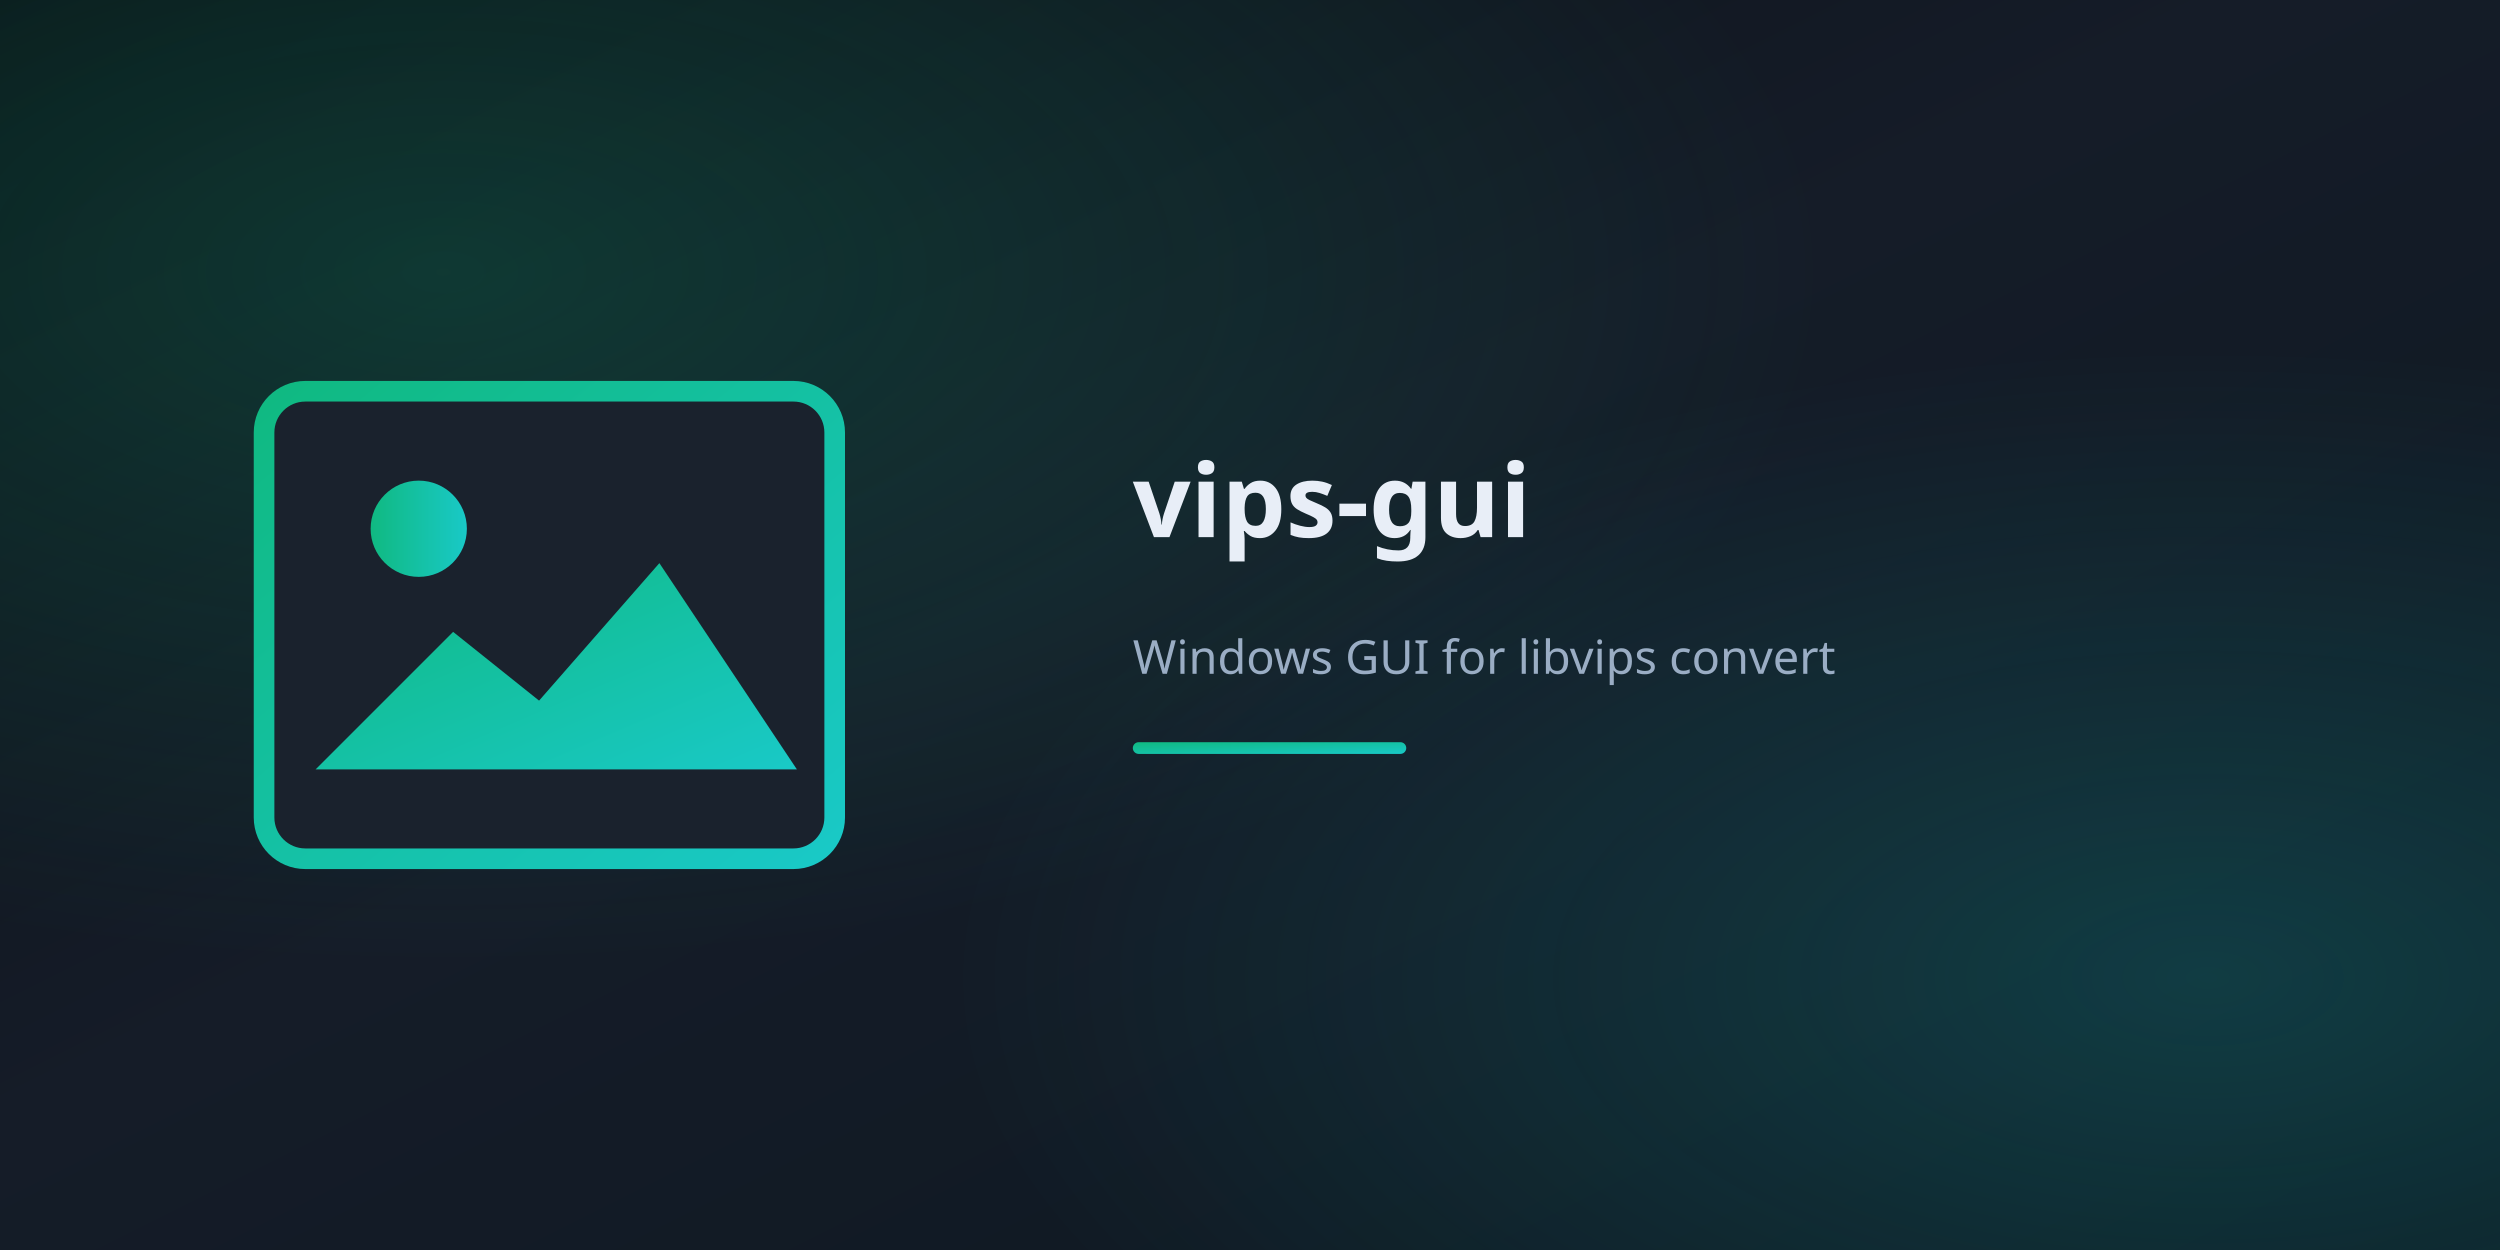
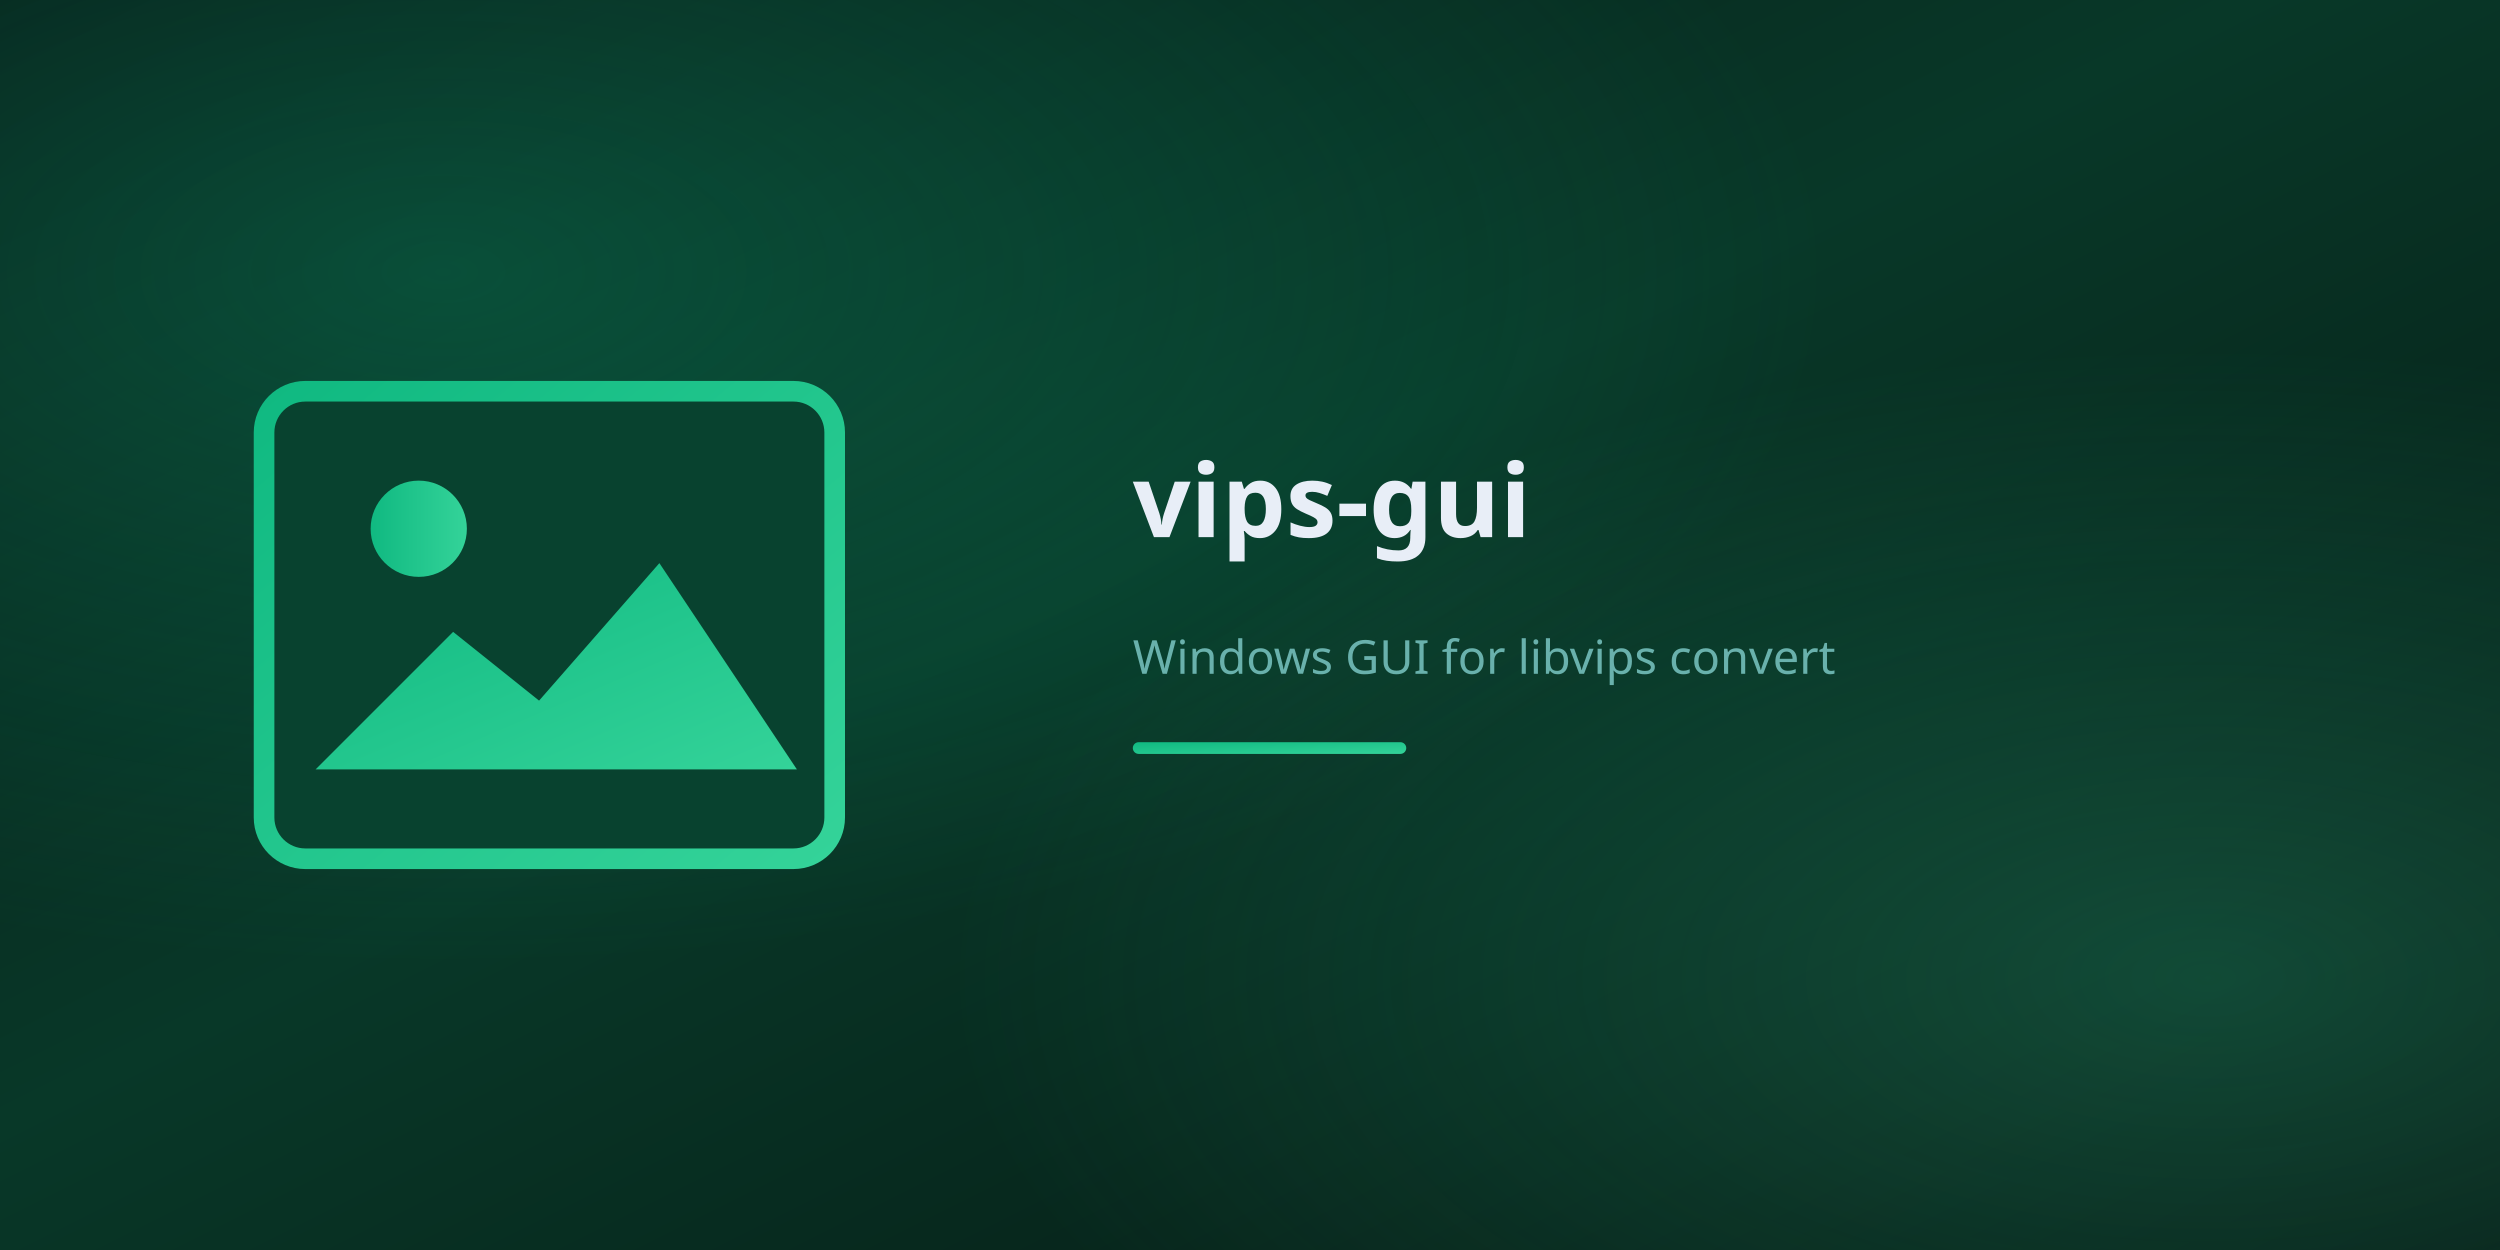
<svg xmlns="http://www.w3.org/2000/svg" viewBox="0 0 1280 640" width="1280" height="640" role="img" aria-label="vips-gui">
  <defs>
    <linearGradient id="ac" x1="0" y1="0" x2="1" y2="1">
      <stop offset="0" stop-color="#10b981" />
-       <stop offset="1" stop-color="#19c9c7" />
+       <stop offset="1" stop-color="#34d399" />
    </linearGradient>
    <linearGradient id="gWarm" x1="0%" y1="0%" x2="100%" y2="0%">
      <stop offset="0%" stop-color="#10b981" />
-       <stop offset="100%" stop-color="#19c9c7" />
+       <stop offset="100%" stop-color="#34d399" />
    </linearGradient>
    <linearGradient id="canvasGrad" x1="0%" y1="0%" x2="100%" y2="100%">
-       <stop offset="0%" stop-color="#0a0e14" />
-       <stop offset="45%" stop-color="#151c28" />
-       <stop offset="100%" stop-color="#0c1820" />
-     </linearGradient>
-     <linearGradient id="bg" x1="0" y1="0" x2="1" y2="1">
-       <stop offset="0" stop-color="#1e1b4b" />
-       <stop offset="0.55" stop-color="#0f3a4a" />
-       <stop offset="1" stop-color="#0f766e" />
+       <stop offset="0%" stop-color="#061714" />
+       <stop offset="45%" stop-color="#083828" />
+       <stop offset="100%" stop-color="#061410" />
    </linearGradient>
    <radialGradient id="glowA" cx="18%" cy="22%" r="55%">
-       <stop offset="0%" stop-color="#10b981" stop-opacity="0.22" />
+       <stop offset="0%" stop-color="#10b981" stop-opacity="0.28" />
      <stop offset="100%" stop-color="#10b981" stop-opacity="0" />
    </radialGradient>
    <radialGradient id="glowB" cx="88%" cy="78%" r="50%">
-       <stop offset="0%" stop-color="#19c9c7" stop-opacity="0.20" />
-       <stop offset="100%" stop-color="#19c9c7" stop-opacity="0" />
+       <stop offset="0%" stop-color="#34d399" stop-opacity="0.24" />
+       <stop offset="100%" stop-color="#34d399" stop-opacity="0" />
    </radialGradient>
  </defs>
  <rect width="1280" height="640" fill="url(#canvasGrad)" />
  <rect width="1280" height="640" fill="url(#glowA)" />
  <rect width="1280" height="640" fill="url(#glowB)" />
  <g transform="translate(56 94.72) scale(0.88)">
-     <rect x="90" y="120" width="332" height="272" rx="24" fill="#1a222d" stroke="url(#ac)" stroke-width="12" />
+     <rect x="90" y="120" width="332" height="272" rx="24" fill="#08422f" stroke="url(#ac)" stroke-width="12" />
    <circle cx="180" cy="200" r="28" fill="url(#gWarm)" />
    <path d="M120 340 L200 260 L250 300 L320 220 L400 340 Z" fill="url(#ac)" />
  </g>
  <text x="580" y="275" font-family="Segoe UI, system-ui, sans-serif" font-size="52" font-weight="700" fill="#e8eef7">vips-gui</text>
-   <text x="580" y="345" font-family="Segoe UI, system-ui, sans-serif" font-size="24" font-weight="500" fill="#9aadc4">Windows GUI for libvips convert</text>
+   <text x="580" y="345" font-family="Segoe UI, system-ui, sans-serif" font-size="24" font-weight="500" fill="#69b1ac">Windows GUI for libvips convert</text>
  <rect x="580" y="380" width="140" height="6" rx="3" fill="url(#ac)" />
</svg>
